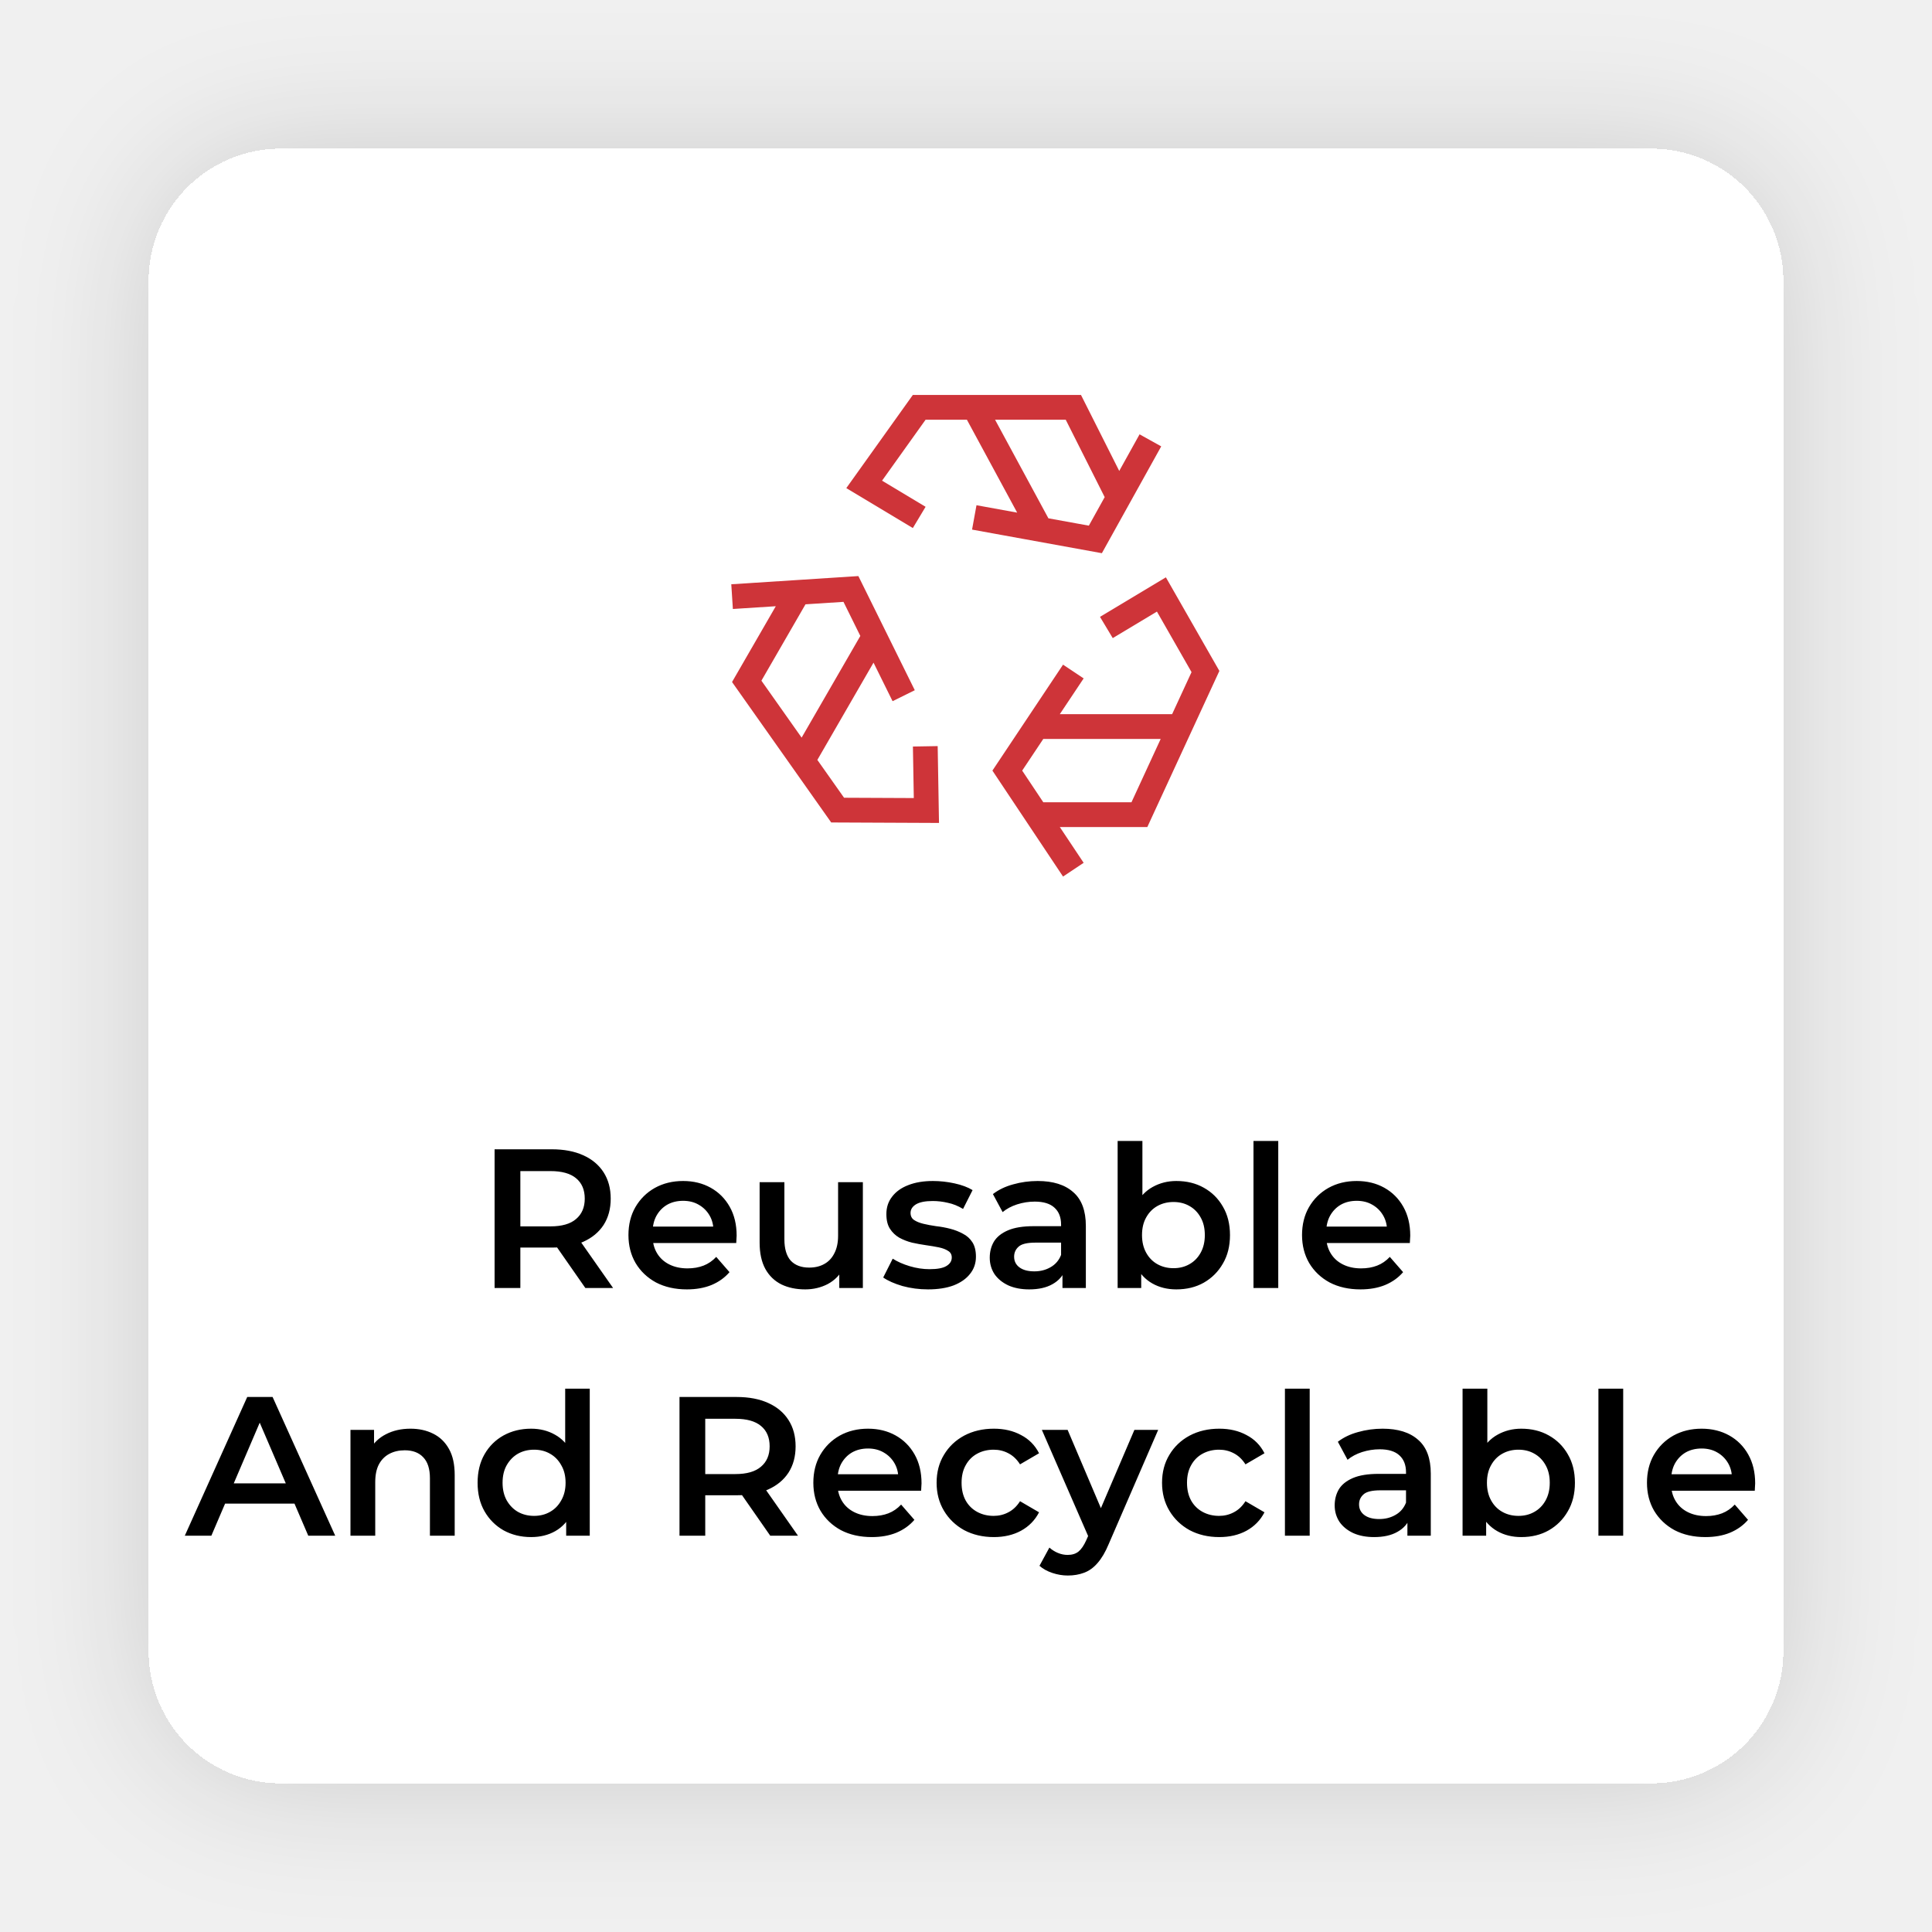
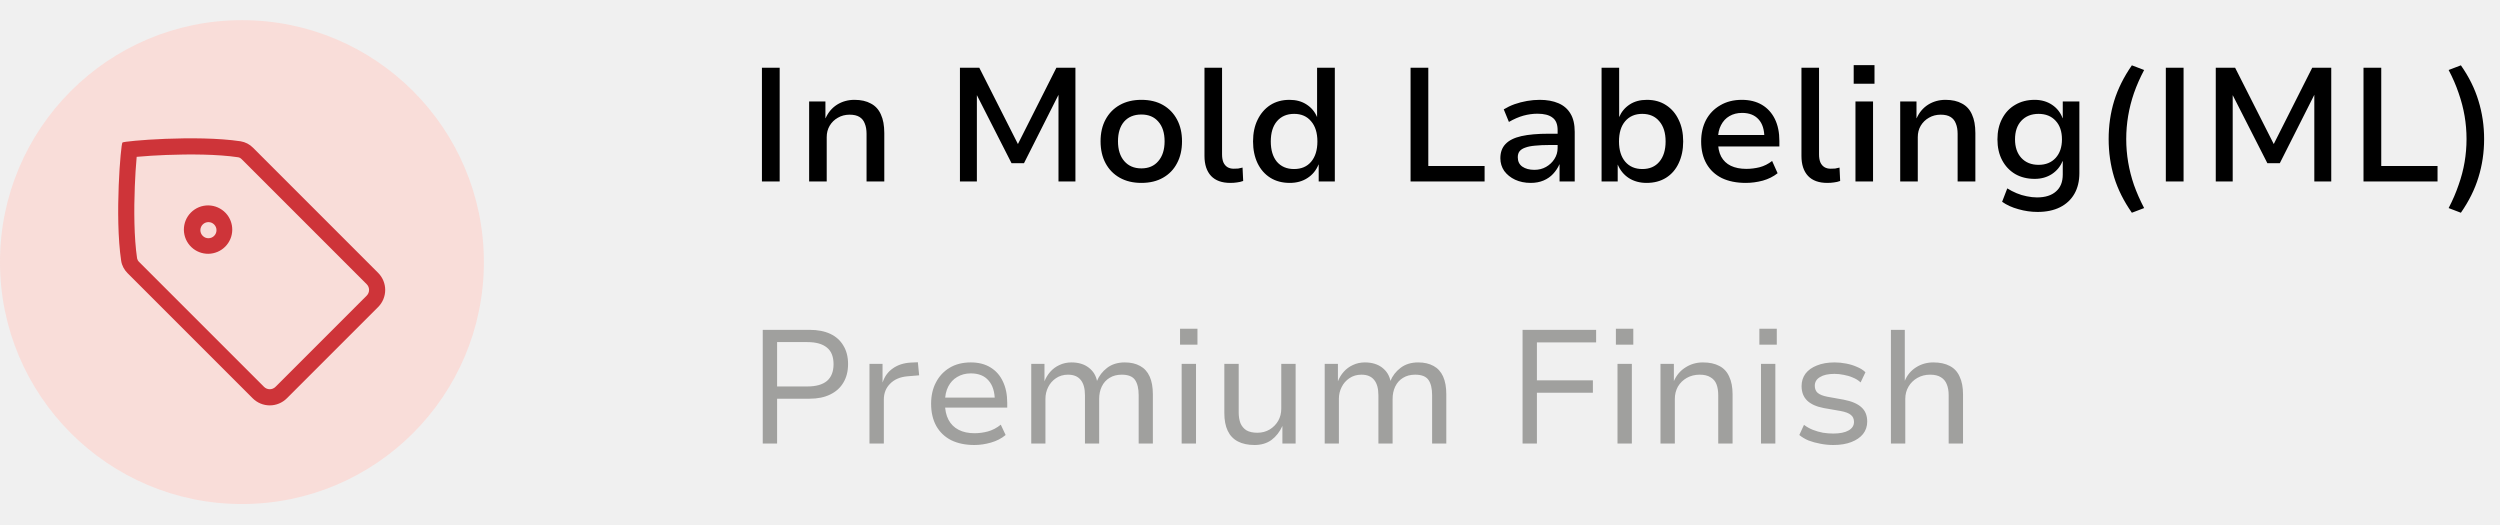
- <svg xmlns="http://www.w3.org/2000/svg" width="117" height="117" viewBox="0 0 117 117" fill="none">
-   <g filter="url(#filter0_d_325_170)">
-     <rect x="9" y="9" width="99" height="99" rx="8" fill="white" shape-rendering="crispEdges" />
-     <path d="M67.001 38L70.334 36L73.001 40.667L71.462 44M71.462 44L69.001 49.334H62.778M71.462 44H62.778M65.001 52.667L61.001 46.667L65.001 40.667M56.035 45.196L56.102 49.083L50.726 49.059L48.609 46.06M48.609 46.06L45.221 41.262L48.331 35.874M48.609 46.06L52.951 38.54M48.331 35.874L44.334 36.131M48.331 35.874L51.531 35.667L52.951 38.54M52.951 38.54L54.726 42.131M55.667 31.334L52.334 29.334L55.667 24.667H59.001M59.001 24.667H65.001L67.747 30.123M59.001 24.667L63.001 32.06M59.001 31.334L66.334 32.667L69.667 26.667" stroke="#CE3439" stroke-width="1.5" />
-     <path d="M29.952 78V69.6H33.408C34.152 69.6 34.788 69.72 35.316 69.96C35.852 70.2 36.264 70.544 36.552 70.992C36.84 71.44 36.984 71.972 36.984 72.588C36.984 73.204 36.84 73.736 36.552 74.184C36.264 74.624 35.852 74.964 35.316 75.204C34.788 75.436 34.152 75.552 33.408 75.552H30.816L31.512 74.844V78H29.952ZM35.448 78L33.324 74.952H34.992L37.128 78H35.448ZM31.512 75.012L30.816 74.268H33.336C34.024 74.268 34.54 74.12 34.884 73.824C35.236 73.528 35.412 73.116 35.412 72.588C35.412 72.052 35.236 71.64 34.884 71.352C34.54 71.064 34.024 70.92 33.336 70.92H30.816L31.512 70.152V75.012ZM41.598 78.084C40.886 78.084 40.262 77.944 39.726 77.664C39.198 77.376 38.786 76.984 38.49 76.488C38.202 75.992 38.058 75.428 38.058 74.796C38.058 74.156 38.198 73.592 38.478 73.104C38.766 72.608 39.158 72.22 39.654 71.94C40.158 71.66 40.73 71.52 41.37 71.52C41.994 71.52 42.55 71.656 43.038 71.928C43.526 72.2 43.91 72.584 44.19 73.08C44.47 73.576 44.61 74.16 44.61 74.832C44.61 74.896 44.606 74.968 44.598 75.048C44.598 75.128 44.594 75.204 44.586 75.276H39.246V74.28H43.794L43.206 74.592C43.214 74.224 43.138 73.9 42.978 73.62C42.818 73.34 42.598 73.12 42.318 72.96C42.046 72.8 41.73 72.72 41.37 72.72C41.002 72.72 40.678 72.8 40.398 72.96C40.126 73.12 39.91 73.344 39.75 73.632C39.598 73.912 39.522 74.244 39.522 74.628V74.868C39.522 75.252 39.61 75.592 39.786 75.888C39.962 76.184 40.21 76.412 40.53 76.572C40.85 76.732 41.218 76.812 41.634 76.812C41.994 76.812 42.318 76.756 42.606 76.644C42.894 76.532 43.15 76.356 43.374 76.116L44.178 77.04C43.89 77.376 43.526 77.636 43.086 77.82C42.654 77.996 42.158 78.084 41.598 78.084ZM48.762 78.084C48.218 78.084 47.738 77.984 47.322 77.784C46.906 77.576 46.582 77.264 46.35 76.848C46.118 76.424 46.002 75.892 46.002 75.252V71.592H47.502V75.048C47.502 75.624 47.63 76.056 47.886 76.344C48.15 76.624 48.522 76.764 49.002 76.764C49.354 76.764 49.658 76.692 49.914 76.548C50.178 76.404 50.382 76.188 50.526 75.9C50.678 75.612 50.754 75.256 50.754 74.832V71.592H52.254V78H50.826V76.272L51.078 76.8C50.862 77.216 50.546 77.536 50.13 77.76C49.714 77.976 49.258 78.084 48.762 78.084ZM56.198 78.084C55.662 78.084 55.146 78.016 54.65 77.88C54.162 77.736 53.774 77.564 53.486 77.364L54.062 76.224C54.35 76.408 54.694 76.56 55.094 76.68C55.494 76.8 55.894 76.86 56.294 76.86C56.766 76.86 57.106 76.796 57.314 76.668C57.53 76.54 57.638 76.368 57.638 76.152C57.638 75.976 57.566 75.844 57.422 75.756C57.278 75.66 57.09 75.588 56.858 75.54C56.626 75.492 56.366 75.448 56.078 75.408C55.798 75.368 55.514 75.316 55.226 75.252C54.946 75.18 54.69 75.08 54.458 74.952C54.226 74.816 54.038 74.636 53.894 74.412C53.75 74.188 53.678 73.892 53.678 73.524C53.678 73.116 53.794 72.764 54.026 72.468C54.258 72.164 54.582 71.932 54.998 71.772C55.422 71.604 55.922 71.52 56.498 71.52C56.93 71.52 57.366 71.568 57.806 71.664C58.246 71.76 58.61 71.896 58.898 72.072L58.322 73.212C58.018 73.028 57.71 72.904 57.398 72.84C57.094 72.768 56.79 72.732 56.486 72.732C56.03 72.732 55.69 72.8 55.466 72.936C55.25 73.072 55.142 73.244 55.142 73.452C55.142 73.644 55.214 73.788 55.358 73.884C55.502 73.98 55.69 74.056 55.922 74.112C56.154 74.168 56.41 74.216 56.69 74.256C56.978 74.288 57.262 74.34 57.542 74.412C57.822 74.484 58.078 74.584 58.31 74.712C58.55 74.832 58.742 75.004 58.886 75.228C59.03 75.452 59.102 75.744 59.102 76.104C59.102 76.504 58.982 76.852 58.742 77.148C58.51 77.444 58.178 77.676 57.746 77.844C57.314 78.004 56.798 78.084 56.198 78.084ZM64.342 78V76.704L64.258 76.428V74.16C64.258 73.72 64.126 73.38 63.862 73.14C63.598 72.892 63.198 72.768 62.662 72.768C62.302 72.768 61.946 72.824 61.594 72.936C61.25 73.048 60.958 73.204 60.718 73.404L60.13 72.312C60.474 72.048 60.882 71.852 61.354 71.724C61.834 71.588 62.33 71.52 62.842 71.52C63.77 71.52 64.486 71.744 64.99 72.192C65.502 72.632 65.758 73.316 65.758 74.244V78H64.342ZM62.326 78.084C61.846 78.084 61.426 78.004 61.066 77.844C60.706 77.676 60.426 77.448 60.226 77.16C60.034 76.864 59.938 76.532 59.938 76.164C59.938 75.804 60.022 75.48 60.19 75.192C60.366 74.904 60.65 74.676 61.042 74.508C61.434 74.34 61.954 74.256 62.602 74.256H64.462V75.252H62.71C62.198 75.252 61.854 75.336 61.678 75.504C61.502 75.664 61.414 75.864 61.414 76.104C61.414 76.376 61.522 76.592 61.738 76.752C61.954 76.912 62.254 76.992 62.638 76.992C63.006 76.992 63.334 76.908 63.622 76.74C63.918 76.572 64.13 76.324 64.258 75.996L64.51 76.896C64.366 77.272 64.106 77.564 63.73 77.772C63.362 77.98 62.894 78.084 62.326 78.084ZM71.235 78.084C70.691 78.084 70.207 77.964 69.783 77.724C69.359 77.484 69.023 77.124 68.775 76.644C68.535 76.156 68.415 75.54 68.415 74.796C68.415 74.044 68.539 73.428 68.787 72.948C69.043 72.468 69.383 72.112 69.807 71.88C70.239 71.64 70.715 71.52 71.235 71.52C71.867 71.52 72.423 71.656 72.903 71.928C73.391 72.2 73.775 72.58 74.055 73.068C74.343 73.556 74.487 74.132 74.487 74.796C74.487 75.46 74.343 76.036 74.055 76.524C73.775 77.012 73.391 77.396 72.903 77.676C72.423 77.948 71.867 78.084 71.235 78.084ZM67.683 78V69.096H69.183V73.08L69.063 74.784L69.111 76.488V78H67.683ZM71.067 76.8C71.427 76.8 71.747 76.72 72.027 76.56C72.315 76.4 72.543 76.168 72.711 75.864C72.879 75.56 72.963 75.204 72.963 74.796C72.963 74.38 72.879 74.024 72.711 73.728C72.543 73.424 72.315 73.192 72.027 73.032C71.747 72.872 71.427 72.792 71.067 72.792C70.707 72.792 70.383 72.872 70.095 73.032C69.807 73.192 69.579 73.424 69.411 73.728C69.243 74.024 69.159 74.38 69.159 74.796C69.159 75.204 69.243 75.56 69.411 75.864C69.579 76.168 69.807 76.4 70.095 76.56C70.383 76.72 70.707 76.8 71.067 76.8ZM75.91 78V69.096H77.41V78H75.91ZM82.391 78.084C81.678 78.084 81.055 77.944 80.519 77.664C79.99 77.376 79.579 76.984 79.282 76.488C78.995 75.992 78.85 75.428 78.85 74.796C78.85 74.156 78.99 73.592 79.27 73.104C79.558 72.608 79.951 72.22 80.447 71.94C80.951 71.66 81.522 71.52 82.162 71.52C82.787 71.52 83.343 71.656 83.831 71.928C84.319 72.2 84.703 72.584 84.983 73.08C85.263 73.576 85.403 74.16 85.403 74.832C85.403 74.896 85.398 74.968 85.391 75.048C85.391 75.128 85.386 75.204 85.379 75.276H80.038V74.28H84.587L83.999 74.592C84.007 74.224 83.93 73.9 83.77 73.62C83.611 73.34 83.391 73.12 83.111 72.96C82.838 72.8 82.522 72.72 82.162 72.72C81.794 72.72 81.471 72.8 81.191 72.96C80.918 73.12 80.703 73.344 80.543 73.632C80.391 73.912 80.314 74.244 80.314 74.628V74.868C80.314 75.252 80.403 75.592 80.579 75.888C80.754 76.184 81.002 76.412 81.323 76.572C81.642 76.732 82.01 76.812 82.427 76.812C82.787 76.812 83.111 76.756 83.398 76.644C83.686 76.532 83.942 76.356 84.166 76.116L84.971 77.04C84.683 77.376 84.319 77.636 83.879 77.82C83.447 77.996 82.951 78.084 82.391 78.084ZM11.192 93L14.972 84.6H16.508L20.3 93H18.668L15.416 85.428H16.04L12.8 93H11.192ZM12.932 91.056L13.352 89.832H17.888L18.308 91.056H12.932ZM24.86 86.52C25.372 86.52 25.828 86.62 26.228 86.82C26.636 87.02 26.956 87.328 27.188 87.744C27.42 88.152 27.536 88.68 27.536 89.328V93H26.036V89.52C26.036 88.952 25.9 88.528 25.628 88.248C25.364 87.968 24.992 87.828 24.512 87.828C24.16 87.828 23.848 87.9 23.576 88.044C23.304 88.188 23.092 88.404 22.94 88.692C22.796 88.972 22.724 89.328 22.724 89.76V93H21.224V86.592H22.652V88.32L22.4 87.792C22.624 87.384 22.948 87.072 23.372 86.856C23.804 86.632 24.3 86.52 24.86 86.52ZM32.163 93.084C31.547 93.084 30.991 92.948 30.495 92.676C30.007 92.396 29.623 92.012 29.343 91.524C29.063 91.036 28.923 90.46 28.923 89.796C28.923 89.132 29.063 88.556 29.343 88.068C29.623 87.58 30.007 87.2 30.495 86.928C30.991 86.656 31.547 86.52 32.163 86.52C32.699 86.52 33.179 86.64 33.603 86.88C34.027 87.112 34.363 87.468 34.611 87.948C34.859 88.428 34.983 89.044 34.983 89.796C34.983 90.54 34.863 91.156 34.623 91.644C34.383 92.124 34.051 92.484 33.627 92.724C33.203 92.964 32.715 93.084 32.163 93.084ZM32.343 91.8C32.703 91.8 33.023 91.72 33.303 91.56C33.591 91.4 33.819 91.168 33.987 90.864C34.163 90.56 34.251 90.204 34.251 89.796C34.251 89.38 34.163 89.024 33.987 88.728C33.819 88.424 33.591 88.192 33.303 88.032C33.023 87.872 32.703 87.792 32.343 87.792C31.983 87.792 31.659 87.872 31.371 88.032C31.091 88.192 30.863 88.424 30.687 88.728C30.519 89.024 30.435 89.38 30.435 89.796C30.435 90.204 30.519 90.56 30.687 90.864C30.863 91.168 31.091 91.4 31.371 91.56C31.659 91.72 31.983 91.8 32.343 91.8ZM34.287 93V91.488L34.347 89.784L34.227 88.08V84.096H35.715V93H34.287ZM41.15 93V84.6H44.605C45.349 84.6 45.986 84.72 46.514 84.96C47.05 85.2 47.462 85.544 47.749 85.992C48.038 86.44 48.181 86.972 48.181 87.588C48.181 88.204 48.038 88.736 47.749 89.184C47.462 89.624 47.05 89.964 46.514 90.204C45.986 90.436 45.349 90.552 44.605 90.552H42.014L42.709 89.844V93H41.15ZM46.645 93L44.522 89.952H46.19L48.325 93H46.645ZM42.709 90.012L42.014 89.268H44.533C45.221 89.268 45.737 89.12 46.081 88.824C46.434 88.528 46.609 88.116 46.609 87.588C46.609 87.052 46.434 86.64 46.081 86.352C45.737 86.064 45.221 85.92 44.533 85.92H42.014L42.709 85.152V90.012ZM52.795 93.084C52.083 93.084 51.459 92.944 50.923 92.664C50.395 92.376 49.983 91.984 49.687 91.488C49.399 90.992 49.255 90.428 49.255 89.796C49.255 89.156 49.395 88.592 49.675 88.104C49.963 87.608 50.355 87.22 50.851 86.94C51.355 86.66 51.927 86.52 52.567 86.52C53.191 86.52 53.747 86.656 54.235 86.928C54.723 87.2 55.107 87.584 55.387 88.08C55.667 88.576 55.807 89.16 55.807 89.832C55.807 89.896 55.803 89.968 55.795 90.048C55.795 90.128 55.791 90.204 55.783 90.276H50.443V89.28H54.991L54.403 89.592C54.411 89.224 54.335 88.9 54.175 88.62C54.015 88.34 53.795 88.12 53.515 87.96C53.243 87.8 52.927 87.72 52.567 87.72C52.199 87.72 51.875 87.8 51.595 87.96C51.323 88.12 51.107 88.344 50.947 88.632C50.795 88.912 50.719 89.244 50.719 89.628V89.868C50.719 90.252 50.807 90.592 50.983 90.888C51.159 91.184 51.407 91.412 51.727 91.572C52.047 91.732 52.415 91.812 52.831 91.812C53.191 91.812 53.515 91.756 53.803 91.644C54.091 91.532 54.347 91.356 54.571 91.116L55.375 92.04C55.087 92.376 54.723 92.636 54.283 92.82C53.851 92.996 53.355 93.084 52.795 93.084ZM60.188 93.084C59.516 93.084 58.916 92.944 58.388 92.664C57.868 92.376 57.46 91.984 57.164 91.488C56.868 90.992 56.72 90.428 56.72 89.796C56.72 89.156 56.868 88.592 57.164 88.104C57.46 87.608 57.868 87.22 58.388 86.94C58.916 86.66 59.516 86.52 60.188 86.52C60.812 86.52 61.36 86.648 61.832 86.904C62.312 87.152 62.676 87.52 62.924 88.008L61.772 88.68C61.58 88.376 61.344 88.152 61.064 88.008C60.792 87.864 60.496 87.792 60.176 87.792C59.808 87.792 59.476 87.872 59.18 88.032C58.884 88.192 58.652 88.424 58.484 88.728C58.316 89.024 58.232 89.38 58.232 89.796C58.232 90.212 58.316 90.572 58.484 90.876C58.652 91.172 58.884 91.4 59.18 91.56C59.476 91.72 59.808 91.8 60.176 91.8C60.496 91.8 60.792 91.728 61.064 91.584C61.344 91.44 61.58 91.216 61.772 90.912L62.924 91.584C62.676 92.064 62.312 92.436 61.832 92.7C61.36 92.956 60.812 93.084 60.188 93.084ZM64.666 95.412C64.354 95.412 64.042 95.36 63.73 95.256C63.418 95.152 63.158 95.008 62.95 94.824L63.55 93.72C63.702 93.856 63.874 93.964 64.066 94.044C64.258 94.124 64.454 94.164 64.654 94.164C64.926 94.164 65.146 94.096 65.314 93.96C65.482 93.824 65.638 93.596 65.782 93.276L66.154 92.436L66.274 92.256L68.698 86.592H70.138L67.138 93.516C66.938 93.996 66.714 94.376 66.466 94.656C66.226 94.936 65.954 95.132 65.65 95.244C65.354 95.356 65.026 95.412 64.666 95.412ZM65.986 93.228L63.094 86.592H64.654L67.006 92.124L65.986 93.228ZM73.84 93.084C73.168 93.084 72.568 92.944 72.04 92.664C71.52 92.376 71.112 91.984 70.816 91.488C70.52 90.992 70.372 90.428 70.372 89.796C70.372 89.156 70.52 88.592 70.816 88.104C71.112 87.608 71.52 87.22 72.04 86.94C72.568 86.66 73.168 86.52 73.84 86.52C74.464 86.52 75.012 86.648 75.484 86.904C75.964 87.152 76.328 87.52 76.576 88.008L75.424 88.68C75.232 88.376 74.996 88.152 74.716 88.008C74.444 87.864 74.148 87.792 73.828 87.792C73.46 87.792 73.128 87.872 72.832 88.032C72.536 88.192 72.304 88.424 72.136 88.728C71.968 89.024 71.884 89.38 71.884 89.796C71.884 90.212 71.968 90.572 72.136 90.876C72.304 91.172 72.536 91.4 72.832 91.56C73.128 91.72 73.46 91.8 73.828 91.8C74.148 91.8 74.444 91.728 74.716 91.584C74.996 91.44 75.232 91.216 75.424 90.912L76.576 91.584C76.328 92.064 75.964 92.436 75.484 92.7C75.012 92.956 74.464 93.084 73.84 93.084ZM77.814 93V84.096H79.314V93H77.814ZM85.231 93V91.704L85.147 91.428V89.16C85.147 88.72 85.015 88.38 84.751 88.14C84.487 87.892 84.087 87.768 83.551 87.768C83.191 87.768 82.835 87.824 82.483 87.936C82.139 88.048 81.847 88.204 81.607 88.404L81.019 87.312C81.363 87.048 81.771 86.852 82.243 86.724C82.723 86.588 83.219 86.52 83.731 86.52C84.659 86.52 85.375 86.744 85.879 87.192C86.391 87.632 86.647 88.316 86.647 89.244V93H85.231ZM83.215 93.084C82.735 93.084 82.315 93.004 81.955 92.844C81.595 92.676 81.315 92.448 81.115 92.16C80.923 91.864 80.827 91.532 80.827 91.164C80.827 90.804 80.911 90.48 81.079 90.192C81.255 89.904 81.539 89.676 81.931 89.508C82.323 89.34 82.843 89.256 83.491 89.256H85.351V90.252H83.599C83.087 90.252 82.743 90.336 82.567 90.504C82.391 90.664 82.303 90.864 82.303 91.104C82.303 91.376 82.411 91.592 82.627 91.752C82.843 91.912 83.143 91.992 83.527 91.992C83.895 91.992 84.223 91.908 84.511 91.74C84.807 91.572 85.019 91.324 85.147 90.996L85.399 91.896C85.255 92.272 84.995 92.564 84.619 92.772C84.251 92.98 83.783 93.084 83.215 93.084ZM92.124 93.084C91.58 93.084 91.096 92.964 90.672 92.724C90.248 92.484 89.912 92.124 89.664 91.644C89.424 91.156 89.304 90.54 89.304 89.796C89.304 89.044 89.428 88.428 89.676 87.948C89.932 87.468 90.272 87.112 90.696 86.88C91.128 86.64 91.604 86.52 92.124 86.52C92.756 86.52 93.312 86.656 93.792 86.928C94.28 87.2 94.664 87.58 94.944 88.068C95.232 88.556 95.376 89.132 95.376 89.796C95.376 90.46 95.232 91.036 94.944 91.524C94.664 92.012 94.28 92.396 93.792 92.676C93.312 92.948 92.756 93.084 92.124 93.084ZM88.572 93V84.096H90.072V88.08L89.952 89.784L90 91.488V93H88.572ZM91.956 91.8C92.316 91.8 92.636 91.72 92.916 91.56C93.204 91.4 93.432 91.168 93.6 90.864C93.768 90.56 93.852 90.204 93.852 89.796C93.852 89.38 93.768 89.024 93.6 88.728C93.432 88.424 93.204 88.192 92.916 88.032C92.636 87.872 92.316 87.792 91.956 87.792C91.596 87.792 91.272 87.872 90.984 88.032C90.696 88.192 90.468 88.424 90.3 88.728C90.132 89.024 90.048 89.38 90.048 89.796C90.048 90.204 90.132 90.56 90.3 90.864C90.468 91.168 90.696 91.4 90.984 91.56C91.272 91.72 91.596 91.8 91.956 91.8ZM96.799 93V84.096H98.299V93H96.799ZM103.279 93.084C102.567 93.084 101.943 92.944 101.407 92.664C100.879 92.376 100.467 91.984 100.171 91.488C99.883 90.992 99.739 90.428 99.739 89.796C99.739 89.156 99.879 88.592 100.159 88.104C100.447 87.608 100.839 87.22 101.335 86.94C101.839 86.66 102.411 86.52 103.051 86.52C103.675 86.52 104.231 86.656 104.719 86.928C105.207 87.2 105.591 87.584 105.871 88.08C106.151 88.576 106.291 89.16 106.291 89.832C106.291 89.896 106.287 89.968 106.279 90.048C106.279 90.128 106.275 90.204 106.267 90.276H100.927V89.28H105.475L104.887 89.592C104.895 89.224 104.819 88.9 104.659 88.62C104.499 88.34 104.279 88.12 103.999 87.96C103.727 87.8 103.411 87.72 103.051 87.72C102.683 87.72 102.359 87.8 102.079 87.96C101.807 88.12 101.591 88.344 101.431 88.632C101.279 88.912 101.203 89.244 101.203 89.628V89.868C101.203 90.252 101.291 90.592 101.467 90.888C101.643 91.184 101.891 91.412 102.211 91.572C102.531 91.732 102.899 91.812 103.315 91.812C103.675 91.812 103.999 91.756 104.287 91.644C104.575 91.532 104.831 91.356 105.055 91.116L105.859 92.04C105.571 92.376 105.207 92.636 104.767 92.82C104.335 92.996 103.839 93.084 103.279 93.084Z" fill="black" />
-   </g>
-   <defs>
-     <filter id="filter0_d_325_170" x="0.8" y="0.8" width="115.4" height="115.4" filterUnits="userSpaceOnUse" color-interpolation-filters="sRGB">
-       <feFlood flood-opacity="0" result="BackgroundImageFix" />
-       <feColorMatrix in="SourceAlpha" type="matrix" values="0 0 0 0 0 0 0 0 0 0 0 0 0 0 0 0 0 0 127 0" result="hardAlpha" />
-       <feOffset />
-       <feGaussianBlur stdDeviation="4.1" />
-       <feComposite in2="hardAlpha" operator="out" />
-       <feColorMatrix type="matrix" values="0 0 0 0 0 0 0 0 0 0 0 0 0 0 0 0 0 0 0.15 0" />
-       <feBlend mode="normal" in2="BackgroundImageFix" result="effect1_dropShadow_325_170" />
-       <feBlend mode="normal" in="SourceGraphic" in2="effect1_dropShadow_325_170" result="shape" />
-     </filter>
-   </defs>
+ <svg xmlns="http://www.w3.org/2000/svg" width="124" height="26" viewBox="0 0 124 26" fill="none">
+   <rect y="1" width="24" height="24" rx="12" fill="#F9DDD9" />
+   <path fill-rule="evenodd" clip-rule="evenodd" d="M6.779 7.779V7.782C6.736 8.265 6.705 8.749 6.687 9.234C6.64 10.402 6.647 11.788 6.8 12.818C6.814 12.882 6.846 12.941 6.894 12.986L13.097 19.189C13.172 19.264 13.274 19.306 13.38 19.306C13.486 19.306 13.588 19.264 13.663 19.189L18.189 14.663C18.264 14.588 18.306 14.486 18.306 14.38C18.306 14.274 18.264 14.173 18.189 14.098L11.985 7.894C11.94 7.847 11.882 7.814 11.817 7.801C10.788 7.647 9.401 7.641 8.233 7.687C7.749 7.706 7.264 7.736 6.781 7.779H6.779ZM6.072 7.072C5.994 7.146 5.68 10.726 6.01 12.936C6.045 13.171 6.162 13.384 6.33 13.552L12.533 19.755C12.758 19.98 13.063 20.107 13.381 20.107C13.699 20.107 14.004 19.98 14.229 19.755L18.755 15.23C18.98 15.005 19.106 14.699 19.106 14.381C19.106 14.063 18.98 13.758 18.755 13.533L12.551 7.328C12.385 7.159 12.169 7.047 11.935 7.008C9.724 6.679 6.144 6.992 6.071 7.07" fill="#CE3439" />
+   <path fill-rule="evenodd" clip-rule="evenodd" d="M10.06 11.129C10.022 11.166 9.992 11.21 9.971 11.259C9.95 11.307 9.939 11.36 9.938 11.413C9.938 11.466 9.948 11.519 9.968 11.568C9.988 11.617 10.018 11.662 10.056 11.699C10.093 11.737 10.138 11.767 10.187 11.787C10.236 11.807 10.289 11.817 10.342 11.816C10.395 11.816 10.447 11.805 10.496 11.784C10.545 11.763 10.589 11.733 10.626 11.694C10.699 11.619 10.739 11.518 10.738 11.413C10.738 11.308 10.695 11.208 10.621 11.134C10.547 11.059 10.447 11.017 10.342 11.017C10.237 11.016 10.136 11.056 10.06 11.129ZM9.496 12.26C9.379 12.15 9.286 12.017 9.221 11.87C9.157 11.724 9.123 11.565 9.12 11.405C9.118 11.245 9.148 11.085 9.208 10.937C9.268 10.788 9.358 10.653 9.471 10.54C9.585 10.426 9.72 10.337 9.868 10.276C10.017 10.216 10.176 10.186 10.336 10.188C10.497 10.19 10.655 10.225 10.802 10.289C10.949 10.354 11.082 10.447 11.192 10.563C11.406 10.79 11.524 11.092 11.52 11.404C11.516 11.717 11.39 12.015 11.169 12.236C10.948 12.457 10.649 12.583 10.337 12.588C10.025 12.592 9.723 12.475 9.496 12.26Z" fill="#CE3439" />
+   <path d="M37.792 9V3.36H38.672V9H37.792ZM40.133 9V5.032H40.941V5.864H40.949C41.077 5.576 41.266 5.352 41.517 5.192C41.773 5.032 42.061 4.952 42.381 4.952C42.706 4.952 42.978 5.013 43.197 5.136C43.421 5.253 43.586 5.435 43.693 5.68C43.805 5.92 43.861 6.227 43.861 6.6V9H42.981V6.64C42.981 6.437 42.952 6.267 42.893 6.128C42.84 5.984 42.752 5.875 42.629 5.8C42.506 5.725 42.344 5.688 42.141 5.688C41.922 5.688 41.728 5.739 41.557 5.84C41.386 5.936 41.25 6.069 41.149 6.24C41.053 6.405 41.005 6.592 41.005 6.8V9H40.133ZM47.613 9V3.36H48.573L50.517 7.2H50.461L52.397 3.36H53.341V9H52.501V4.64H52.533L50.789 8.096H50.173L48.413 4.64H48.453V9H47.613ZM56.612 9.072C56.202 9.072 55.844 8.987 55.54 8.816C55.236 8.645 55.002 8.405 54.836 8.096C54.671 7.787 54.588 7.424 54.588 7.008C54.588 6.592 54.671 6.232 54.836 5.928C55.002 5.619 55.236 5.379 55.54 5.208C55.844 5.037 56.202 4.952 56.612 4.952C57.028 4.952 57.386 5.037 57.684 5.208C57.983 5.379 58.215 5.619 58.38 5.928C58.546 6.237 58.628 6.597 58.628 7.008C58.628 7.424 58.546 7.787 58.38 8.096C58.22 8.405 57.988 8.645 57.684 8.816C57.386 8.987 57.028 9.072 56.612 9.072ZM56.612 8.352C56.97 8.352 57.25 8.232 57.452 7.992C57.66 7.752 57.764 7.424 57.764 7.008C57.764 6.592 57.66 6.267 57.452 6.032C57.25 5.797 56.97 5.68 56.612 5.68C56.25 5.68 55.964 5.797 55.756 6.032C55.554 6.267 55.452 6.592 55.452 7.008C55.452 7.424 55.556 7.752 55.764 7.992C55.972 8.232 56.255 8.352 56.612 8.352ZM61.022 9.072C60.606 9.072 60.289 8.957 60.07 8.728C59.852 8.493 59.742 8.163 59.742 7.736V3.36H60.614V7.656C60.614 7.811 60.636 7.941 60.678 8.048C60.726 8.155 60.793 8.235 60.878 8.288C60.964 8.341 61.068 8.368 61.19 8.368C61.27 8.368 61.345 8.365 61.414 8.36C61.484 8.349 61.556 8.333 61.63 8.312L61.662 8.976C61.561 9.013 61.46 9.037 61.358 9.048C61.262 9.064 61.15 9.072 61.022 9.072ZM63.975 9.072C63.602 9.072 63.279 8.987 63.007 8.816C62.735 8.645 62.524 8.405 62.375 8.096C62.226 7.781 62.151 7.421 62.151 7.016C62.151 6.605 62.226 6.248 62.375 5.944C62.524 5.635 62.732 5.392 62.999 5.216C63.271 5.04 63.591 4.952 63.959 4.952C64.29 4.952 64.572 5.029 64.807 5.184C65.047 5.339 65.22 5.547 65.327 5.808V3.36H66.207V9H65.407V8.16H65.399C65.282 8.448 65.098 8.672 64.847 8.832C64.602 8.992 64.311 9.072 63.975 9.072ZM64.183 8.384C64.546 8.384 64.828 8.264 65.031 8.024C65.239 7.779 65.343 7.443 65.343 7.016C65.343 6.589 65.239 6.256 65.031 6.016C64.828 5.771 64.548 5.648 64.191 5.648C63.828 5.648 63.543 5.771 63.335 6.016C63.132 6.256 63.031 6.589 63.031 7.016C63.031 7.443 63.132 7.779 63.335 8.024C63.543 8.264 63.826 8.384 64.183 8.384ZM69.964 9V3.36H70.844V8.232H73.636V9H69.964ZM75.922 9.072C75.634 9.072 75.376 9.019 75.146 8.912C74.922 8.805 74.744 8.661 74.61 8.48C74.482 8.293 74.418 8.083 74.418 7.848C74.418 7.555 74.504 7.32 74.674 7.144C74.845 6.963 75.106 6.832 75.458 6.752C75.816 6.672 76.272 6.632 76.826 6.632H77.386V7.192H76.866C76.589 7.192 76.349 7.203 76.146 7.224C75.949 7.24 75.786 7.272 75.658 7.32C75.53 7.363 75.434 7.424 75.37 7.504C75.312 7.579 75.282 7.677 75.282 7.8C75.282 8.003 75.357 8.157 75.506 8.264C75.661 8.371 75.861 8.424 76.106 8.424C76.32 8.424 76.512 8.376 76.682 8.28C76.858 8.179 76.997 8.048 77.098 7.888C77.205 7.723 77.258 7.541 77.258 7.344V6.456C77.258 6.163 77.173 5.955 77.002 5.832C76.837 5.704 76.589 5.64 76.258 5.64C76.029 5.64 75.797 5.672 75.562 5.736C75.333 5.8 75.093 5.904 74.842 6.048L74.586 5.424C74.752 5.323 74.93 5.237 75.122 5.168C75.32 5.099 75.525 5.045 75.738 5.008C75.952 4.971 76.162 4.952 76.37 4.952C76.728 4.952 77.037 5.008 77.298 5.12C77.56 5.232 77.76 5.405 77.898 5.64C78.037 5.869 78.106 6.171 78.106 6.544V9H77.354V8.152H77.346C77.272 8.323 77.168 8.48 77.034 8.624C76.906 8.763 76.749 8.872 76.562 8.952C76.376 9.032 76.162 9.072 75.922 9.072ZM81.67 9.072C81.334 9.072 81.04 8.992 80.79 8.832C80.544 8.672 80.36 8.448 80.238 8.16V9H79.438V3.36H80.31V5.808C80.422 5.547 80.595 5.339 80.83 5.184C81.064 5.029 81.35 4.952 81.686 4.952C82.054 4.952 82.371 5.04 82.638 5.216C82.91 5.392 83.118 5.635 83.262 5.944C83.411 6.248 83.486 6.605 83.486 7.016C83.486 7.421 83.411 7.781 83.262 8.096C83.118 8.405 82.91 8.645 82.638 8.816C82.366 8.987 82.043 9.072 81.67 9.072ZM81.462 8.384C81.819 8.384 82.099 8.264 82.302 8.024C82.51 7.779 82.614 7.443 82.614 7.016C82.614 6.589 82.51 6.256 82.302 6.016C82.099 5.771 81.816 5.648 81.454 5.648C81.096 5.648 80.814 5.771 80.606 6.016C80.403 6.256 80.302 6.589 80.302 7.016C80.302 7.443 80.406 7.779 80.614 8.024C80.822 8.264 81.104 8.384 81.462 8.384ZM86.594 9.072C86.129 9.072 85.732 8.992 85.401 8.832C85.071 8.667 84.817 8.429 84.641 8.12C84.466 7.811 84.377 7.443 84.377 7.016C84.377 6.616 84.457 6.261 84.618 5.952C84.783 5.643 85.017 5.4 85.322 5.224C85.626 5.043 85.983 4.952 86.394 4.952C86.783 4.952 87.116 5.035 87.394 5.2C87.671 5.365 87.884 5.6 88.034 5.904C88.183 6.208 88.257 6.571 88.257 6.992V7.264H85.058V6.696H87.657L87.513 6.84C87.513 6.435 87.418 6.128 87.225 5.92C87.034 5.707 86.761 5.6 86.409 5.6C86.169 5.6 85.959 5.653 85.778 5.76C85.602 5.861 85.463 6.011 85.362 6.208C85.26 6.4 85.21 6.635 85.21 6.912V7C85.21 7.309 85.263 7.565 85.37 7.768C85.481 7.971 85.641 8.123 85.85 8.224C86.063 8.325 86.319 8.376 86.618 8.376C86.836 8.376 87.055 8.349 87.273 8.296C87.498 8.237 87.706 8.133 87.897 7.984L88.169 8.592C87.962 8.757 87.716 8.88 87.433 8.96C87.151 9.035 86.871 9.072 86.594 9.072ZM90.632 9.072C90.216 9.072 89.898 8.957 89.68 8.728C89.461 8.493 89.352 8.163 89.352 7.736V3.36H90.224V7.656C90.224 7.811 90.245 7.941 90.288 8.048C90.336 8.155 90.402 8.235 90.488 8.288C90.573 8.341 90.677 8.368 90.8 8.368C90.88 8.368 90.954 8.365 91.024 8.36C91.093 8.349 91.165 8.333 91.24 8.312L91.272 8.976C91.17 9.013 91.069 9.037 90.968 9.048C90.872 9.064 90.76 9.072 90.632 9.072ZM91.943 4.152V3.232H92.975V4.152H91.943ZM92.031 9V5.032H92.903V9H92.031ZM94.25 9V5.032H95.058V5.864H95.066C95.194 5.576 95.383 5.352 95.634 5.192C95.89 5.032 96.178 4.952 96.498 4.952C96.823 4.952 97.096 5.013 97.314 5.136C97.538 5.253 97.704 5.435 97.81 5.68C97.922 5.92 97.978 6.227 97.978 6.6V9H97.098V6.64C97.098 6.437 97.069 6.267 97.01 6.128C96.957 5.984 96.869 5.875 96.746 5.8C96.624 5.725 96.461 5.688 96.258 5.688C96.04 5.688 95.845 5.739 95.674 5.84C95.504 5.936 95.368 6.069 95.266 6.24C95.17 6.405 95.122 6.592 95.122 6.8V9H94.25ZM101.065 10.512C100.745 10.512 100.427 10.467 100.113 10.376C99.798 10.291 99.529 10.168 99.305 10.008L99.561 9.344C99.705 9.435 99.859 9.515 100.025 9.584C100.19 9.653 100.358 9.704 100.529 9.736C100.705 9.773 100.873 9.792 101.033 9.792C101.443 9.792 101.758 9.693 101.977 9.496C102.201 9.304 102.313 9.024 102.313 8.656V8H102.297C102.195 8.256 102.022 8.467 101.777 8.632C101.531 8.792 101.246 8.872 100.921 8.872C100.553 8.872 100.23 8.792 99.953 8.632C99.675 8.467 99.46 8.237 99.305 7.944C99.15 7.651 99.073 7.307 99.073 6.912C99.073 6.523 99.15 6.181 99.305 5.888C99.46 5.589 99.675 5.36 99.953 5.2C100.23 5.035 100.553 4.952 100.921 4.952C101.251 4.952 101.539 5.035 101.785 5.2C102.03 5.365 102.203 5.587 102.305 5.864H102.313V5.032H103.137V8.584C103.137 8.984 103.054 9.328 102.889 9.616C102.723 9.904 102.486 10.125 102.177 10.28C101.867 10.435 101.497 10.512 101.065 10.512ZM101.113 8.176C101.47 8.176 101.753 8.061 101.961 7.832C102.169 7.603 102.273 7.296 102.273 6.912C102.273 6.523 102.169 6.216 101.961 5.992C101.753 5.763 101.47 5.648 101.113 5.648C100.755 5.648 100.47 5.763 100.257 5.992C100.049 6.216 99.945 6.523 99.945 6.912C99.945 7.296 100.049 7.603 100.257 7.832C100.47 8.061 100.755 8.176 101.113 8.176ZM105.741 10.552C105.341 9.981 105.047 9.395 104.861 8.792C104.679 8.189 104.589 7.557 104.589 6.896C104.589 6.235 104.679 5.605 104.861 5.008C105.047 4.405 105.341 3.816 105.741 3.24L106.349 3.472C106.146 3.856 105.978 4.237 105.845 4.616C105.717 4.989 105.621 5.365 105.557 5.744C105.493 6.123 105.461 6.507 105.461 6.896C105.461 7.285 105.493 7.669 105.557 8.048C105.621 8.427 105.717 8.803 105.845 9.176C105.978 9.549 106.146 9.931 106.349 10.32L105.741 10.552ZM107.425 9V3.36H108.305V9H107.425ZM109.902 9V3.36H110.862L112.806 7.2H112.75L114.686 3.36H115.63V9H114.79V4.64H114.822L113.078 8.096H112.462L110.702 4.64H110.742V9H109.902ZM117.23 9V3.36H118.11V8.232H120.902V9H117.23ZM122.06 10.552L121.452 10.32C121.655 9.931 121.82 9.547 121.948 9.168C122.081 8.795 122.18 8.419 122.244 8.04C122.308 7.661 122.34 7.28 122.34 6.896C122.34 6.507 122.308 6.125 122.244 5.752C122.18 5.373 122.081 4.995 121.948 4.616C121.82 4.237 121.655 3.856 121.452 3.472L122.06 3.24C122.46 3.811 122.751 4.397 122.932 5C123.119 5.603 123.212 6.235 123.212 6.896C123.212 7.557 123.119 8.189 122.932 8.792C122.751 9.389 122.46 9.976 122.06 10.552Z" fill="black" />
+   <path d="M37.832 22V16.36H40.152C40.557 16.36 40.901 16.427 41.184 16.56C41.467 16.693 41.683 16.888 41.832 17.144C41.987 17.395 42.064 17.699 42.064 18.056C42.064 18.413 41.987 18.72 41.832 18.976C41.683 19.232 41.464 19.429 41.176 19.568C40.893 19.707 40.552 19.776 40.152 19.776H38.544V22H37.832ZM38.544 19.168H40.048C40.475 19.168 40.797 19.077 41.016 18.896C41.235 18.709 41.344 18.432 41.344 18.064C41.344 17.691 41.235 17.416 41.016 17.24C40.797 17.059 40.475 16.968 40.048 16.968H38.544V19.168ZM43.126 22V18.048H43.774V18.96H43.782C43.878 18.667 44.046 18.437 44.286 18.272C44.526 18.101 44.819 18.005 45.166 17.984L45.526 17.968L45.59 18.616L45.014 18.664C44.646 18.696 44.358 18.819 44.15 19.032C43.942 19.24 43.838 19.501 43.838 19.816V22H43.126ZM48.327 22.072C47.884 22.072 47.5 21.992 47.175 21.832C46.855 21.667 46.61 21.432 46.439 21.128C46.268 20.819 46.183 20.451 46.183 20.024C46.183 19.624 46.263 19.272 46.423 18.968C46.583 18.659 46.81 18.416 47.103 18.24C47.396 18.064 47.746 17.976 48.151 17.976C48.535 17.976 48.86 18.059 49.127 18.224C49.399 18.389 49.604 18.621 49.743 18.92C49.887 19.219 49.959 19.573 49.959 19.984V20.216H46.719V19.72H49.495L49.343 19.88C49.343 19.443 49.239 19.107 49.031 18.872C48.828 18.637 48.535 18.52 48.151 18.52C47.9 18.52 47.676 18.579 47.479 18.696C47.287 18.808 47.138 18.968 47.031 19.176C46.924 19.384 46.871 19.637 46.871 19.936V20.016C46.871 20.336 46.93 20.605 47.047 20.824C47.164 21.043 47.332 21.208 47.551 21.32C47.77 21.432 48.031 21.488 48.335 21.488C48.554 21.488 48.775 21.459 48.999 21.4C49.228 21.336 49.442 21.224 49.639 21.064L49.879 21.576C49.676 21.747 49.434 21.872 49.151 21.952C48.874 22.032 48.599 22.072 48.327 22.072ZM51.15 22V18.048H51.806V18.912C51.875 18.736 51.971 18.579 52.094 18.44C52.222 18.296 52.374 18.184 52.55 18.104C52.731 18.019 52.928 17.976 53.142 17.976C53.489 17.976 53.774 18.061 53.998 18.232C54.222 18.403 54.361 18.627 54.414 18.904H54.406C54.513 18.643 54.681 18.424 54.91 18.248C55.145 18.067 55.438 17.976 55.79 17.976C56.089 17.976 56.342 18.035 56.55 18.152C56.758 18.264 56.915 18.437 57.022 18.672C57.129 18.907 57.182 19.203 57.182 19.56V22H56.478V19.608C56.478 19.267 56.416 19.011 56.294 18.84C56.171 18.669 55.953 18.584 55.638 18.584C55.403 18.584 55.2 18.637 55.03 18.744C54.864 18.845 54.736 18.989 54.646 19.176C54.56 19.357 54.518 19.563 54.518 19.792V22H53.814V19.608C53.814 19.272 53.745 19.019 53.606 18.848C53.467 18.672 53.257 18.584 52.974 18.584C52.745 18.584 52.544 18.643 52.374 18.76C52.209 18.872 52.081 19.019 51.99 19.2C51.899 19.381 51.854 19.573 51.854 19.776V22H51.15ZM58.53 17.096V16.304H59.394V17.096H58.53ZM58.61 22V18.048H59.322V22H58.61ZM62.223 22.072C61.898 22.072 61.623 22.013 61.399 21.896C61.175 21.779 61.007 21.603 60.895 21.368C60.783 21.133 60.727 20.84 60.727 20.488V18.048H61.439V20.456C61.439 20.659 61.469 20.837 61.527 20.992C61.591 21.141 61.69 21.259 61.823 21.344C61.962 21.424 62.143 21.464 62.367 21.464C62.591 21.464 62.794 21.411 62.975 21.304C63.157 21.192 63.298 21.048 63.399 20.872C63.501 20.691 63.551 20.491 63.551 20.272V18.048H64.263V22H63.607V21.128C63.474 21.421 63.293 21.653 63.063 21.824C62.834 21.989 62.554 22.072 62.223 22.072ZM65.705 22V18.048H66.361V18.912C66.43 18.736 66.526 18.579 66.649 18.44C66.777 18.296 66.929 18.184 67.105 18.104C67.286 18.019 67.483 17.976 67.697 17.976C68.043 17.976 68.329 18.061 68.553 18.232C68.777 18.403 68.915 18.627 68.969 18.904H68.961C69.067 18.643 69.235 18.424 69.465 18.248C69.699 18.067 69.993 17.976 70.345 17.976C70.643 17.976 70.897 18.035 71.105 18.152C71.313 18.264 71.47 18.437 71.577 18.672C71.683 18.907 71.737 19.203 71.737 19.56V22H71.033V19.608C71.033 19.267 70.971 19.011 70.849 18.84C70.726 18.669 70.507 18.584 70.193 18.584C69.958 18.584 69.755 18.637 69.585 18.744C69.419 18.845 69.291 18.989 69.201 19.176C69.115 19.357 69.073 19.563 69.073 19.792V22H68.369V19.608C68.369 19.272 68.299 19.019 68.161 18.848C68.022 18.672 67.811 18.584 67.529 18.584C67.299 18.584 67.099 18.643 66.929 18.76C66.763 18.872 66.635 19.019 66.545 19.2C66.454 19.381 66.409 19.573 66.409 19.776V22H65.705ZM75.519 22V16.36H79.168V16.984H76.231V18.864H79.007V19.48H76.231V22H75.519ZM80.148 17.096V16.304H81.012V17.096H80.148ZM80.228 22V18.048H80.94V22H80.228ZM82.36 22V18.048H83.024V18.904C83.152 18.611 83.344 18.384 83.6 18.224C83.856 18.059 84.144 17.976 84.464 17.976C84.79 17.976 85.062 18.035 85.28 18.152C85.499 18.264 85.662 18.44 85.768 18.68C85.88 18.915 85.936 19.208 85.936 19.56V22H85.224V19.6C85.224 19.387 85.195 19.205 85.136 19.056C85.078 18.907 84.979 18.792 84.84 18.712C84.707 18.627 84.528 18.584 84.304 18.584C84.07 18.584 83.856 18.637 83.664 18.744C83.478 18.851 83.331 18.995 83.224 19.176C83.123 19.357 83.072 19.56 83.072 19.784V22H82.36ZM87.265 17.096V16.304H88.129V17.096H87.265ZM87.345 22V18.048H88.057V22H87.345ZM90.934 22.072C90.715 22.072 90.499 22.051 90.286 22.008C90.078 21.971 89.883 21.917 89.702 21.848C89.526 21.773 89.374 21.683 89.246 21.576L89.478 21.072C89.611 21.173 89.758 21.256 89.918 21.32C90.083 21.384 90.251 21.432 90.422 21.464C90.598 21.491 90.766 21.504 90.926 21.504C91.256 21.504 91.51 21.453 91.686 21.352C91.867 21.251 91.958 21.109 91.958 20.928C91.958 20.773 91.904 20.656 91.798 20.576C91.696 20.491 91.526 20.427 91.286 20.384L90.462 20.24C90.094 20.171 89.816 20.045 89.63 19.864C89.448 19.683 89.358 19.445 89.358 19.152C89.358 18.917 89.422 18.712 89.55 18.536C89.683 18.36 89.872 18.224 90.118 18.128C90.363 18.027 90.656 17.976 90.998 17.976C91.184 17.976 91.374 17.995 91.566 18.032C91.763 18.069 91.944 18.125 92.11 18.2C92.28 18.269 92.419 18.357 92.526 18.464L92.286 18.968C92.179 18.867 92.051 18.787 91.902 18.728C91.758 18.664 91.606 18.619 91.446 18.592C91.291 18.56 91.139 18.544 90.99 18.544C90.68 18.544 90.44 18.597 90.27 18.704C90.099 18.805 90.014 18.949 90.014 19.136C90.014 19.285 90.062 19.403 90.158 19.488C90.259 19.573 90.422 19.637 90.646 19.68L91.446 19.824C91.84 19.899 92.134 20.024 92.326 20.2C92.518 20.371 92.614 20.608 92.614 20.912C92.614 21.147 92.544 21.352 92.406 21.528C92.267 21.699 92.072 21.832 91.822 21.928C91.571 22.024 91.275 22.072 90.934 22.072ZM93.79 22V16.36H94.478V18.888C94.596 18.605 94.779 18.384 95.03 18.224C95.286 18.059 95.574 17.976 95.894 17.976C96.219 17.976 96.492 18.035 96.71 18.152C96.929 18.264 97.091 18.44 97.198 18.68C97.31 18.915 97.366 19.208 97.366 19.56V22H96.654V19.6C96.654 19.387 96.622 19.205 96.558 19.056C96.499 18.907 96.403 18.792 96.27 18.712C96.137 18.627 95.958 18.584 95.734 18.584C95.499 18.584 95.289 18.637 95.102 18.744C94.915 18.851 94.769 18.995 94.662 19.176C94.555 19.357 94.502 19.56 94.502 19.784V22H93.79Z" fill="#A0A09E" />
</svg>
